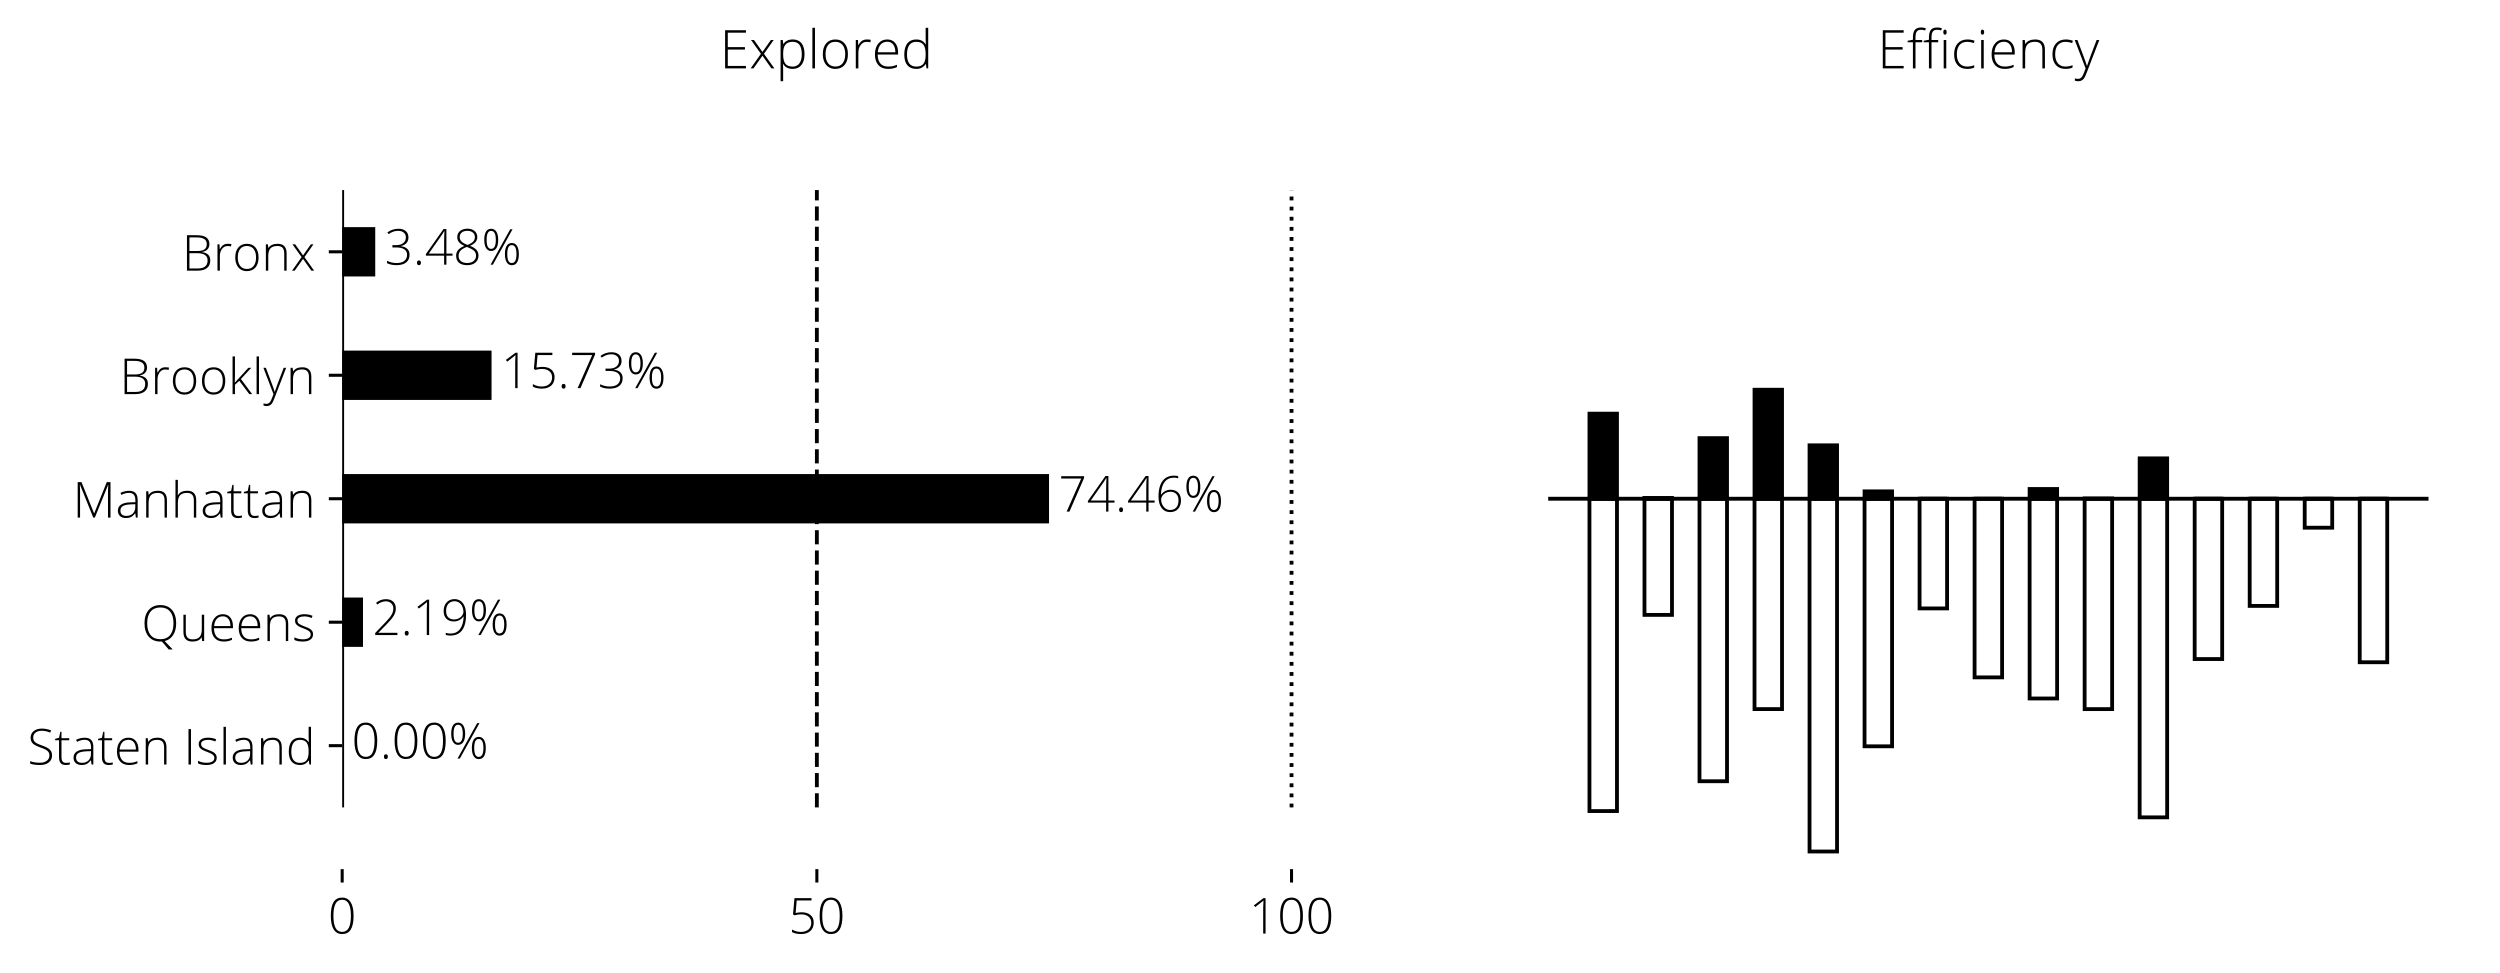
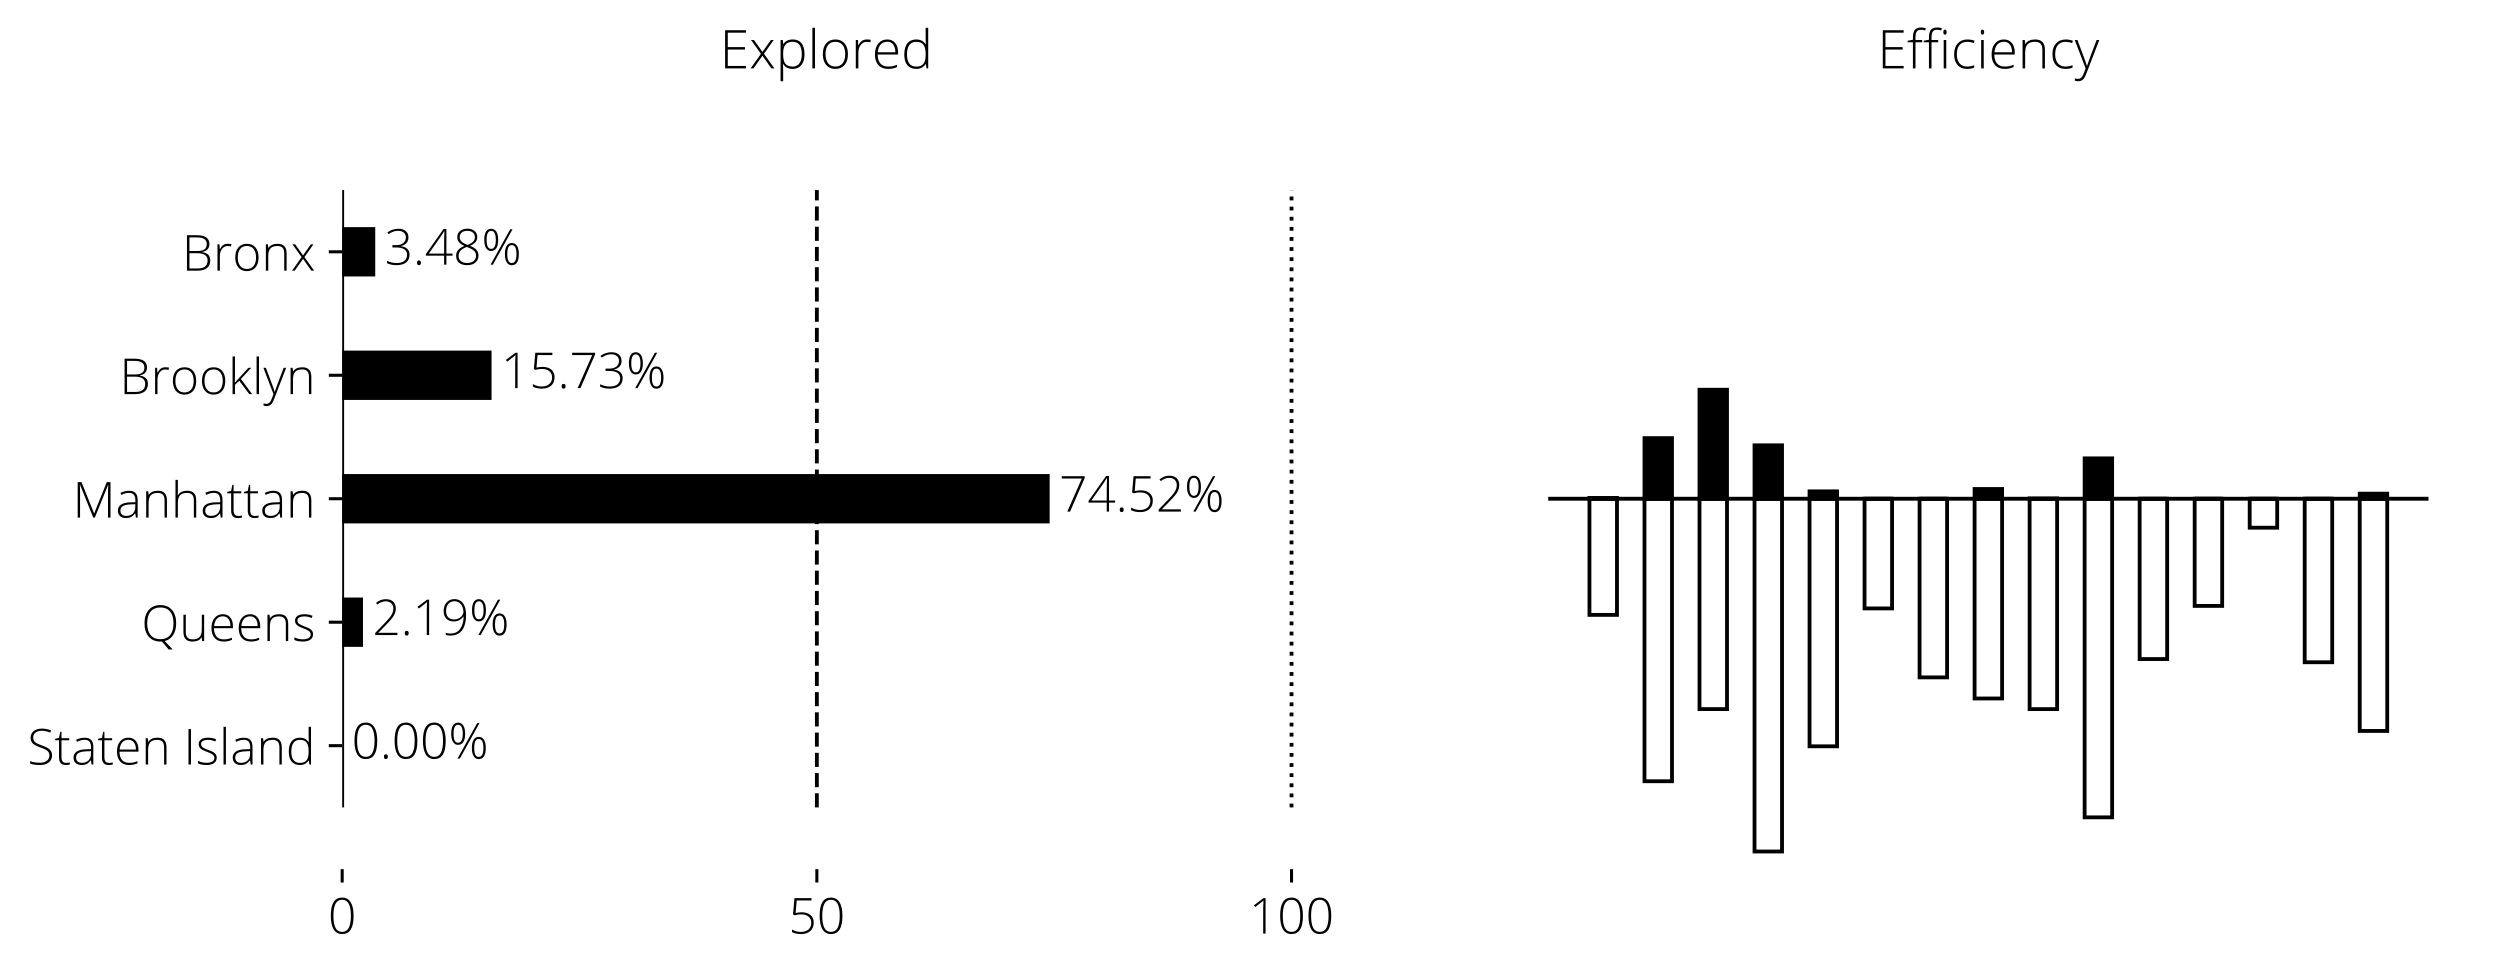
<svg xmlns="http://www.w3.org/2000/svg" xmlns:xlink="http://www.w3.org/1999/xlink" width="654.828pt" height="254.856pt" viewBox="0 0 654.828 254.856" version="1.1">
  <defs>
    <style type="text/css">*{stroke-linejoin: round; stroke-linecap: butt}</style>
  </defs>
  <g id="figure_1">
    <g id="patch_1">
      <path d="M 0 254.856  L 654.828 254.856  L 654.828 0  L 0 0  z " style="fill: #ffffff" />
    </g>
    <g id="axes_1">
      <g id="patch_2">
        <path d="M 89.628 227.654  L 343.265 227.654  L 343.265 33.614  L 89.628 33.614  L 89.628 227.654  z " style="fill: none" />
      </g>
      <g id="patch_3">
-         <path d="M 89.628 201.782  L 89.628 201.782  L 89.628 188.846  L 89.628 188.846  z " clip-path="url(#pd3a6ba95ef)" />
+         <path d="M 89.628 201.782  L 89.628 201.782  L 89.628 188.846  L 89.628 188.846  z " clip-path="url(#pd9aee7f79a)" />
      </g>
      <g id="patch_4">
-         <path d="M 89.628 169.442  L 95.077 169.442  L 95.077 156.506  L 89.628 156.506  z " clip-path="url(#pd3a6ba95ef)" />
+         <path d="M 89.628 169.442  L 95.077 169.442  L 95.077 156.506  L 89.628 156.506  z " clip-path="url(#pd9aee7f79a)" />
      </g>
      <g id="patch_5">
-         <path d="M 89.628 137.102  L 274.776 137.102  L 274.776 124.166  L 89.628 124.166  z " clip-path="url(#pd3a6ba95ef)" />
+         <path d="M 89.628 137.102  L 274.937 137.102  L 274.937 124.166  L 89.628 124.166  z " clip-path="url(#pd9aee7f79a)" />
      </g>
      <g id="patch_6">
-         <path d="M 89.628 104.762  L 128.753 104.762  L 128.753 91.826  L 89.628 91.826  z " clip-path="url(#pd3a6ba95ef)" />
+         <path d="M 89.628 104.762  L 128.753 104.762  L 128.753 91.826  L 89.628 91.826  z " clip-path="url(#pd9aee7f79a)" />
      </g>
      <g id="patch_7">
-         <path d="M 89.628 72.422  L 98.287 72.422  L 98.287 59.486  L 89.628 59.486  z " clip-path="url(#pd3a6ba95ef)" />
+         <path d="M 89.628 72.422  L 98.287 72.422  L 98.287 59.486  L 89.628 59.486  z " clip-path="url(#pd9aee7f79a)" />
      </g>
      <g id="matplotlib.axis_1">
        <g id="xtick_1">
          <g id="line2d_1">
            <defs>
-               <path id="m61aca4322a" d="M 0 0  L 0 3.5  " style="stroke: #000000; stroke-width: 0.8" />
+               <path id="m57e7af874f" d="M 0 0  L 0 3.5  " style="stroke: #000000; stroke-width: 0.8" />
            </defs>
            <g>
-               <use xlink:href="#m61aca4322a" x="89.628" y="227.654" style="stroke: #000000; stroke-width: 0.8" />
+               <use xlink:href="#m57e7af874f" x="89.628" y="227.654" style="stroke: #000000; stroke-width: 0.8" />
            </g>
          </g>
          <g id="text_1">
            <g transform="translate(85.91836 244.5322)scale(0.13 -0.13)">
              <defs>
                <path id="OpenSans-Light-30" d="M 3297 2297  Q 3297 1094 2930 515  Q 2563 -63 1819 -63  Q 1103 -63 731 532  Q 359 1128 359 2297  Q 359 3491 720 4066  Q 1081 4641 1819 4641  Q 2541 4641 2919 4045  Q 3297 3450 3297 2297  z M 697 2297  Q 697 1234 975 726  Q 1253 219 1819 219  Q 2409 219 2679 744  Q 2950 1269 2950 2297  Q 2950 3309 2679 3834  Q 2409 4359 1819 4359  Q 1228 4359 962 3834  Q 697 3309 697 2297  z " transform="scale(0.015625)" />
              </defs>
              <use xlink:href="#OpenSans-Light-30" />
            </g>
          </g>
        </g>
        <g id="xtick_2">
          <g id="line2d_2">
            <g>
-               <use xlink:href="#m61aca4322a" x="213.96" y="227.654" style="stroke: #000000; stroke-width: 0.8" />
+               <use xlink:href="#m57e7af874f" x="213.96" y="227.654" style="stroke: #000000; stroke-width: 0.8" />
            </g>
          </g>
          <g id="text_2">
            <g transform="translate(206.5398 244.5322)scale(0.13 -0.13)">
              <defs>
                <path id="OpenSans-Light-35" d="M 1678 2747  Q 2409 2747 2829 2394  Q 3250 2041 3250 1422  Q 3250 719 2812 328  Q 2375 -63 1606 -63  Q 1266 -63 959 4  Q 653 72 447 197  L 447 519  Q 784 347 1046 280  Q 1309 213 1606 213  Q 2206 213 2568 530  Q 2931 847 2931 1388  Q 2931 1897 2578 2187  Q 2225 2478 1619 2478  Q 1213 2478 769 2356  L 581 2478  L 763 4569  L 2963 4569  L 2963 4269  L 1056 4269  L 916 2656  Q 1403 2747 1678 2747  z " transform="scale(0.015625)" />
              </defs>
              <use xlink:href="#OpenSans-Light-35" />
              <use xlink:href="#OpenSans-Light-30" x="57.08" />
            </g>
          </g>
        </g>
        <g id="xtick_3">
          <g id="line2d_3">
            <g>
-               <use xlink:href="#m61aca4322a" x="338.292" y="227.654" style="stroke: #000000; stroke-width: 0.8" />
+               <use xlink:href="#m57e7af874f" x="338.292" y="227.654" style="stroke: #000000; stroke-width: 0.8" />
            </g>
          </g>
          <g id="text_3">
            <g transform="translate(327.1613 244.5322)scale(0.13 -0.13)">
              <defs>
                <path id="OpenSans-Light-31" d="M 2131 0  L 1825 0  L 1825 3328  Q 1825 3781 1863 4269  Q 1816 4222 1766 4178  Q 1716 4134 800 3419  L 622 3641  L 1863 4569  L 2131 4569  L 2131 0  z " transform="scale(0.015625)" />
              </defs>
              <use xlink:href="#OpenSans-Light-31" />
              <use xlink:href="#OpenSans-Light-30" x="57.08" />
              <use xlink:href="#OpenSans-Light-30" x="114.16" />
            </g>
          </g>
        </g>
      </g>
      <g id="matplotlib.axis_2">
        <g id="ytick_1">
          <g id="line2d_4">
            <defs>
-               <path id="m21c3de23b3" d="M 0 0  L -3.5 0  " style="stroke: #000000; stroke-width: 0.8" />
+               <path id="m598b865599" d="M 0 0  L -3.5 0  " style="stroke: #000000; stroke-width: 0.8" />
            </defs>
            <g>
-               <use xlink:href="#m21c3de23b3" x="89.628" y="195.314" style="stroke: #000000; stroke-width: 0.8" />
+               <use xlink:href="#m598b865599" x="89.628" y="195.314" style="stroke: #000000; stroke-width: 0.8" />
            </g>
          </g>
          <g id="text_4">
            <g transform="translate(7.2 200.2532)scale(0.13 -0.13)">
              <defs>
                <path id="OpenSans-Light-53" d="M 3169 1178  Q 3169 606 2748 271  Q 2328 -63 1631 -63  Q 794 -63 347 122  L 347 441  Q 841 231 1606 231  Q 2169 231 2498 489  Q 2828 747 2828 1166  Q 2828 1425 2718 1595  Q 2609 1766 2362 1906  Q 2116 2047 1638 2209  Q 938 2450 670 2729  Q 403 3009 403 3475  Q 403 3988 804 4311  Q 1206 4634 1838 4634  Q 2481 4634 3047 4391  L 2931 4116  Q 2363 4353 1844 4353  Q 1338 4353 1038 4118  Q 738 3884 738 3481  Q 738 3228 830 3065  Q 922 2903 1131 2773  Q 1341 2644 1850 2463  Q 2384 2278 2653 2104  Q 2922 1931 3045 1711  Q 3169 1491 3169 1178  z " transform="scale(0.015625)" />
                <path id="OpenSans-Light-74" d="M 1466 213  Q 1759 213 1978 263  L 1978 13  Q 1753 -63 1459 -63  Q 1009 -63 795 178  Q 581 419 581 934  L 581 3128  L 78 3128  L 78 3309  L 581 3450  L 738 4219  L 897 4219  L 897 3397  L 1894 3397  L 1894 3128  L 897 3128  L 897 978  Q 897 588 1034 400  Q 1172 213 1466 213  z " transform="scale(0.015625)" />
                <path id="OpenSans-Light-61" d="M 2631 0  L 2553 538  L 2528 538  Q 2272 209 2001 73  Q 1731 -63 1363 -63  Q 863 -63 584 193  Q 306 450 306 903  Q 306 1400 720 1675  Q 1134 1950 1919 1966  L 2566 1984  L 2566 2209  Q 2566 2694 2369 2941  Q 2172 3188 1734 3188  Q 1263 3188 756 2925  L 641 3194  Q 1200 3456 1747 3456  Q 2306 3456 2582 3165  Q 2859 2875 2859 2259  L 2859 0  L 2631 0  z M 1381 219  Q 1925 219 2239 530  Q 2553 841 2553 1394  L 2553 1728  L 1959 1703  Q 1244 1669 939 1480  Q 634 1291 634 891  Q 634 572 829 395  Q 1025 219 1381 219  z " transform="scale(0.015625)" />
                <path id="OpenSans-Light-65" d="M 1941 -63  Q 1200 -63 786 393  Q 372 850 372 1672  Q 372 2484 772 2973  Q 1172 3463 1850 3463  Q 2450 3463 2797 3044  Q 3144 2625 3144 1906  L 3144 1656  L 697 1656  Q 703 956 1023 587  Q 1344 219 1941 219  Q 2231 219 2451 259  Q 2672 300 3009 434  L 3009 153  Q 2722 28 2478 -17  Q 2234 -63 1941 -63  z M 1850 3188  Q 1359 3188 1062 2864  Q 766 2541 716 1931  L 2816 1931  Q 2816 2522 2559 2855  Q 2303 3188 1850 3188  z " transform="scale(0.015625)" />
                <path id="OpenSans-Light-6e" d="M 2938 0  L 2938 2203  Q 2938 2716 2722 2948  Q 2506 3181 2053 3181  Q 1444 3181 1161 2873  Q 878 2566 878 1875  L 878 0  L 569 0  L 569 3397  L 831 3397  L 891 2931  L 909 2931  Q 1241 3463 2088 3463  Q 3244 3463 3244 2222  L 3244 0  L 2938 0  z " transform="scale(0.015625)" />
                <path id="OpenSans-Light-20" transform="scale(0.015625)" />
                <path id="OpenSans-Light-49" d="M 647 0  L 647 4569  L 966 4569  L 966 0  L 647 0  z " transform="scale(0.015625)" />
                <path id="OpenSans-Light-73" d="M 2675 884  Q 2675 428 2328 182  Q 1981 -63 1344 -63  Q 663 -63 263 147  L 263 481  Q 775 225 1344 225  Q 1847 225 2108 392  Q 2369 559 2369 838  Q 2369 1094 2161 1269  Q 1953 1444 1478 1613  Q 969 1797 762 1930  Q 556 2063 451 2230  Q 347 2397 347 2638  Q 347 3019 667 3241  Q 988 3463 1563 3463  Q 2113 3463 2606 3256  L 2491 2975  Q 1991 3181 1563 3181  Q 1147 3181 903 3043  Q 659 2906 659 2663  Q 659 2397 848 2237  Q 1038 2078 1588 1881  Q 2047 1716 2256 1583  Q 2466 1450 2570 1281  Q 2675 1113 2675 884  z " transform="scale(0.015625)" />
                <path id="OpenSans-Light-6c" d="M 878 0  L 569 0  L 569 4863  L 878 4863  L 878 0  z " transform="scale(0.015625)" />
                <path id="OpenSans-Light-64" d="M 1813 3463  Q 2181 3463 2450 3328  Q 2719 3194 2931 2869  L 2950 2869  Q 2931 3263 2931 3641  L 2931 4863  L 3238 4863  L 3238 0  L 3034 0  L 2956 519  L 2931 519  Q 2544 -63 1819 -63  Q 1116 -63 744 375  Q 372 813 372 1650  Q 372 2531 740 2997  Q 1109 3463 1813 3463  z M 1813 3181  Q 1256 3181 976 2790  Q 697 2400 697 1656  Q 697 213 1819 213  Q 2394 213 2662 547  Q 2931 881 2931 1650  L 2931 1703  Q 2931 2491 2667 2836  Q 2403 3181 1813 3181  z " transform="scale(0.015625)" />
              </defs>
              <use xlink:href="#OpenSans-Light-53" />
              <use xlink:href="#OpenSans-Light-74" x="54.492" />
              <use xlink:href="#OpenSans-Light-61" x="87.988" />
              <use xlink:href="#OpenSans-Light-74" x="140.967" />
              <use xlink:href="#OpenSans-Light-65" x="174.463" />
              <use xlink:href="#OpenSans-Light-6e" x="229.346" />
              <use xlink:href="#OpenSans-Light-20" x="288.33" />
              <use xlink:href="#OpenSans-Light-49" x="314.307" />
              <use xlink:href="#OpenSans-Light-73" x="339.502" />
              <use xlink:href="#OpenSans-Light-6c" x="386.084" />
              <use xlink:href="#OpenSans-Light-61" x="408.691" />
              <use xlink:href="#OpenSans-Light-6e" x="461.67" />
              <use xlink:href="#OpenSans-Light-64" x="520.654" />
            </g>
          </g>
        </g>
        <g id="ytick_2">
          <g id="line2d_5">
            <g>
-               <use xlink:href="#m21c3de23b3" x="89.628" y="162.974" style="stroke: #000000; stroke-width: 0.8" />
+               <use xlink:href="#m598b865599" x="89.628" y="162.974" style="stroke: #000000; stroke-width: 0.8" />
            </g>
          </g>
          <g id="text_5">
            <g transform="translate(37.03094 167.9132)scale(0.13 -0.13)">
              <defs>
                <path id="OpenSans-Light-51" d="M 4488 2291  Q 4488 1372 4094 770  Q 3700 169 3003 0  L 4044 -1088  L 3525 -1088  L 2644 -56  L 2541 -63  L 2444 -63  Q 1491 -63 947 570  Q 403 1203 403 2297  Q 403 3388 951 4014  Q 1500 4641 2450 4641  Q 3406 4641 3947 4011  Q 4488 3381 4488 2291  z M 750 2291  Q 750 1309 1187 773  Q 1625 238 2444 238  Q 3269 238 3705 769  Q 4141 1300 4141 2291  Q 4141 3278 3705 3804  Q 3269 4331 2450 4331  Q 1634 4331 1192 3800  Q 750 3269 750 2291  z " transform="scale(0.015625)" />
                <path id="OpenSans-Light-75" d="M 838 3397  L 838 1197  Q 838 684 1053 451  Q 1269 219 1722 219  Q 2328 219 2614 525  Q 2900 831 2900 1522  L 2900 3397  L 3206 3397  L 3206 0  L 2944 0  L 2888 469  L 2869 469  Q 2538 -63 1691 -63  Q 531 -63 531 1178  L 531 3397  L 838 3397  z " transform="scale(0.015625)" />
              </defs>
              <use xlink:href="#OpenSans-Light-51" />
              <use xlink:href="#OpenSans-Light-75" x="76.416" />
              <use xlink:href="#OpenSans-Light-65" x="135.4" />
              <use xlink:href="#OpenSans-Light-65" x="190.283" />
              <use xlink:href="#OpenSans-Light-6e" x="245.166" />
              <use xlink:href="#OpenSans-Light-73" x="304.15" />
            </g>
          </g>
        </g>
        <g id="ytick_3">
          <g id="line2d_6">
            <g>
-               <use xlink:href="#m21c3de23b3" x="89.628" y="130.634" style="stroke: #000000; stroke-width: 0.8" />
+               <use xlink:href="#m598b865599" x="89.628" y="130.634" style="stroke: #000000; stroke-width: 0.8" />
            </g>
          </g>
          <g id="text_6">
            <g transform="translate(19.03406 135.5732)scale(0.13 -0.13)">
              <defs>
                <path id="OpenSans-Light-4d" d="M 2656 0  L 953 4219  L 928 4219  Q 953 3831 953 3425  L 953 0  L 647 0  L 647 4569  L 1141 4569  L 2759 550  L 2778 550  L 4397 4569  L 4878 4569  L 4878 0  L 4556 0  L 4556 3463  Q 4556 3825 4594 4213  L 4569 4213  L 2859 0  L 2656 0  z " transform="scale(0.015625)" />
                <path id="OpenSans-Light-68" d="M 2938 0  L 2938 2203  Q 2938 2716 2722 2948  Q 2506 3181 2053 3181  Q 1444 3181 1161 2873  Q 878 2566 878 1875  L 878 0  L 569 0  L 569 4863  L 878 4863  L 878 3316  L 863 2881  L 884 2881  Q 1075 3188 1365 3325  Q 1656 3463 2088 3463  Q 3244 3463 3244 2222  L 3244 0  L 2938 0  z " transform="scale(0.015625)" />
              </defs>
              <use xlink:href="#OpenSans-Light-4d" />
              <use xlink:href="#OpenSans-Light-61" x="86.279" />
              <use xlink:href="#OpenSans-Light-6e" x="139.258" />
              <use xlink:href="#OpenSans-Light-68" x="198.242" />
              <use xlink:href="#OpenSans-Light-61" x="257.227" />
              <use xlink:href="#OpenSans-Light-74" x="310.205" />
              <use xlink:href="#OpenSans-Light-74" x="343.701" />
              <use xlink:href="#OpenSans-Light-61" x="377.197" />
              <use xlink:href="#OpenSans-Light-6e" x="430.176" />
            </g>
          </g>
        </g>
        <g id="ytick_4">
          <g id="line2d_7">
            <g>
-               <use xlink:href="#m21c3de23b3" x="89.628" y="98.294" style="stroke: #000000; stroke-width: 0.8" />
+               <use xlink:href="#m598b865599" x="89.628" y="98.294" style="stroke: #000000; stroke-width: 0.8" />
            </g>
          </g>
          <g id="text_7">
            <g transform="translate(31.31703 103.2332)scale(0.13 -0.13)">
              <defs>
                <path id="OpenSans-Light-42" d="M 647 4569  L 1900 4569  Q 2747 4569 3144 4281  Q 3541 3994 3541 3413  Q 3541 3016 3298 2752  Q 3056 2488 2591 2413  L 2591 2394  Q 3138 2313 3395 2048  Q 3653 1784 3653 1313  Q 3653 681 3234 340  Q 2816 0 2047 0  L 647 0  L 647 4569  z M 966 2534  L 1972 2534  Q 2616 2534 2908 2748  Q 3200 2963 3200 3419  Q 3200 3875 2870 4081  Q 2541 4288 1888 4288  L 966 4288  L 966 2534  z M 966 2253  L 966 281  L 2041 281  Q 3309 281 3309 1313  Q 3309 2253 1972 2253  L 966 2253  z " transform="scale(0.015625)" />
                <path id="OpenSans-Light-72" d="M 1906 3463  Q 2122 3463 2369 3419  L 2309 3122  Q 2097 3175 1869 3175  Q 1434 3175 1156 2806  Q 878 2438 878 1875  L 878 0  L 569 0  L 569 3397  L 831 3397  L 863 2784  L 884 2784  Q 1094 3159 1331 3311  Q 1569 3463 1906 3463  z " transform="scale(0.015625)" />
                <path id="OpenSans-Light-6f" d="M 3378 1703  Q 3378 872 2975 404  Q 2572 -63 1863 -63  Q 1416 -63 1075 153  Q 734 369 553 772  Q 372 1175 372 1703  Q 372 2534 775 2998  Q 1178 3463 1881 3463  Q 2581 3463 2979 2992  Q 3378 2522 3378 1703  z M 697 1703  Q 697 1003 1005 611  Q 1313 219 1875 219  Q 2438 219 2745 611  Q 3053 1003 3053 1703  Q 3053 2406 2742 2793  Q 2431 3181 1869 3181  Q 1306 3181 1001 2795  Q 697 2409 697 1703  z " transform="scale(0.015625)" />
                <path id="OpenSans-Light-6b" d="M 872 1491  L 2606 3397  L 2981 3397  L 1644 1947  L 3097 0  L 2725 0  L 1434 1716  L 878 1209  L 878 0  L 569 0  L 569 4863  L 878 4863  L 878 2425  L 856 1491  L 872 1491  z " transform="scale(0.015625)" />
                <path id="OpenSans-Light-79" d="M 0 3397  L 319 3397  L 1038 1491  Q 1366 613 1453 306  L 1472 306  Q 1603 709 1900 1509  L 2619 3397  L 2938 3397  L 1416 -550  Q 1231 -1031 1106 -1200  Q 981 -1369 814 -1453  Q 647 -1538 409 -1538  Q 231 -1538 13 -1472  L 13 -1203  Q 194 -1253 403 -1253  Q 563 -1253 684 -1178  Q 806 -1103 904 -945  Q 1003 -788 1133 -445  Q 1263 -103 1300 0  L 0 3397  z " transform="scale(0.015625)" />
              </defs>
              <use xlink:href="#OpenSans-Light-42" />
              <use xlink:href="#OpenSans-Light-72" x="62.695" />
              <use xlink:href="#OpenSans-Light-6f" x="101.611" />
              <use xlink:href="#OpenSans-Light-6f" x="160.205" />
              <use xlink:href="#OpenSans-Light-6b" x="218.799" />
              <use xlink:href="#OpenSans-Light-6c" x="267.188" />
              <use xlink:href="#OpenSans-Light-79" x="289.795" />
              <use xlink:href="#OpenSans-Light-6e" x="335.693" />
            </g>
          </g>
        </g>
        <g id="ytick_5">
          <g id="line2d_8">
            <g>
-               <use xlink:href="#m21c3de23b3" x="89.628" y="65.954" style="stroke: #000000; stroke-width: 0.8" />
+               <use xlink:href="#m598b865599" x="89.628" y="65.954" style="stroke: #000000; stroke-width: 0.8" />
            </g>
          </g>
          <g id="text_8">
            <g transform="translate(47.65641 70.89317)scale(0.13 -0.13)">
              <defs>
                <path id="OpenSans-Light-78" d="M 1403 1747  L 219 3397  L 575 3397  L 1588 1966  L 2591 3397  L 2931 3397  L 1766 1747  L 3016 0  L 2656 0  L 1588 1516  L 513 0  L 172 0  L 1403 1747  z " transform="scale(0.015625)" />
              </defs>
              <use xlink:href="#OpenSans-Light-42" />
              <use xlink:href="#OpenSans-Light-72" x="62.695" />
              <use xlink:href="#OpenSans-Light-6f" x="101.611" />
              <use xlink:href="#OpenSans-Light-6e" x="160.205" />
              <use xlink:href="#OpenSans-Light-78" x="219.189" />
            </g>
          </g>
        </g>
      </g>
      <g id="LineCollection_1">
-         <path d="M 89.628 211.484  L 89.628 49.784  " clip-path="url(#pd3a6ba95ef)" style="fill: none; stroke: #000000" />
+         <path d="M 89.628 211.484  L 89.628 49.784  " clip-path="url(#pd9aee7f79a)" style="fill: none; stroke: #000000" />
      </g>
      <g id="LineCollection_2">
-         <path d="M 213.96 211.484  L 213.96 49.784  " clip-path="url(#pd3a6ba95ef)" style="fill: none; stroke-dasharray: 3.7,1.6; stroke-dashoffset: 0; stroke: #000000" />
+         <path d="M 213.96 211.484  L 213.96 49.784  " clip-path="url(#pd9aee7f79a)" style="fill: none; stroke-dasharray: 3.7,1.6; stroke-dashoffset: 0; stroke: #000000" />
      </g>
      <g id="LineCollection_3">
-         <path d="M 338.292 211.484  L 338.292 49.784  " clip-path="url(#pd3a6ba95ef)" style="fill: none; stroke-dasharray: 1,1.65; stroke-dashoffset: 0; stroke: #000000" />
+         <path d="M 338.292 211.484  L 338.292 49.784  " clip-path="url(#pd9aee7f79a)" style="fill: none; stroke-dasharray: 1,1.65; stroke-dashoffset: 0; stroke: #000000" />
      </g>
      <g id="text_9">
        <g transform="translate(92.11507 198.6911)scale(0.13 -0.13)">
          <defs>
            <path id="OpenSans-Light-2e" d="M 506 244  Q 506 550 756 550  Q 1013 550 1013 244  Q 1013 -63 756 -63  Q 506 -63 506 244  z " transform="scale(0.015625)" />
            <path id="OpenSans-Light-25" d="M 659 3206  Q 659 2625 800 2333  Q 941 2041 1241 2041  Q 1844 2041 1844 3206  Q 1844 3781 1689 4070  Q 1534 4359 1241 4359  Q 941 4359 800 4070  Q 659 3781 659 3206  z M 2150 3206  Q 2150 2500 1915 2133  Q 1681 1766 1241 1766  Q 825 1766 589 2142  Q 353 2519 353 3206  Q 353 3903 578 4268  Q 803 4634 1241 4634  Q 1675 4634 1912 4257  Q 2150 3881 2150 3206  z M 3322 1369  Q 3322 791 3462 502  Q 3603 213 3903 213  Q 4506 213 4506 1369  Q 4506 2522 3903 2522  Q 3603 2522 3462 2236  Q 3322 1950 3322 1369  z M 4813 1369  Q 4813 663 4581 295  Q 4350 -72 3909 -72  Q 3484 -72 3250 308  Q 3016 688 3016 1369  Q 3016 2072 3245 2434  Q 3475 2797 3909 2797  Q 4338 2797 4575 2422  Q 4813 2047 4813 1369  z M 4000 4569  L 1466 0  L 1166 0  L 3700 4569  L 4000 4569  z " transform="scale(0.015625)" />
          </defs>
          <use xlink:href="#OpenSans-Light-30" />
          <use xlink:href="#OpenSans-Light-2e" x="57.08" />
          <use xlink:href="#OpenSans-Light-30" x="80.859" />
          <use xlink:href="#OpenSans-Light-30" x="137.939" />
          <use xlink:href="#OpenSans-Light-25" x="195.02" />
        </g>
      </g>
      <g id="text_10">
        <g transform="translate(97.5641 166.3511)scale(0.13 -0.13)">
          <defs>
            <path id="OpenSans-Light-32" d="M 3213 0  L 353 0  L 353 275  L 1569 1544  Q 2081 2075 2287 2356  Q 2494 2638 2591 2894  Q 2688 3150 2688 3431  Q 2688 3841 2419 4097  Q 2150 4353 1722 4353  Q 1150 4353 628 3938  L 459 4153  Q 1031 4634 1728 4634  Q 2325 4634 2667 4315  Q 3009 3997 3009 3438  Q 3009 2984 2779 2561  Q 2550 2138 1941 1516  L 769 313  L 769 300  L 3213 300  L 3213 0  z " transform="scale(0.015625)" />
            <path id="OpenSans-Light-39" d="M 3238 2631  Q 3238 1731 3002 1125  Q 2766 519 2314 228  Q 1863 -63 1222 -63  Q 897 -63 622 19  L 622 288  Q 756 244 945 220  Q 1134 197 1234 197  Q 2006 197 2443 755  Q 2881 1313 2931 2381  L 2894 2381  Q 2666 2081 2350 1920  Q 2034 1759 1691 1759  Q 1056 1759 701 2109  Q 347 2459 347 3103  Q 347 3791 736 4216  Q 1125 4641 1747 4641  Q 2197 4641 2534 4405  Q 2872 4169 3055 3712  Q 3238 3256 3238 2631  z M 1747 4366  Q 1253 4366 959 4033  Q 666 3700 666 3122  Q 666 2578 937 2297  Q 1209 2016 1716 2016  Q 2031 2016 2304 2156  Q 2578 2297 2739 2530  Q 2900 2763 2900 3003  Q 2900 3369 2754 3687  Q 2609 4006 2348 4186  Q 2088 4366 1747 4366  z " transform="scale(0.015625)" />
          </defs>
          <use xlink:href="#OpenSans-Light-32" />
          <use xlink:href="#OpenSans-Light-2e" x="57.08" />
          <use xlink:href="#OpenSans-Light-31" x="80.859" />
          <use xlink:href="#OpenSans-Light-39" x="137.939" />
          <use xlink:href="#OpenSans-Light-25" x="195.02" />
        </g>
      </g>
      <g id="text_11">
-         <g transform="translate(277.2623 134.0111)scale(0.13 -0.13)">
+         <g transform="translate(277.4235 134.0111)scale(0.13 -0.13)">
          <defs>
            <path id="OpenSans-Light-37" d="M 1044 0  L 2925 4269  L 341 4269  L 341 4569  L 3297 4569  L 3297 4341  L 1409 0  L 1044 0  z " transform="scale(0.015625)" />
            <path id="OpenSans-Light-34" d="M 3566 1166  L 2778 1166  L 2778 0  L 2484 0  L 2484 1166  L 134 1166  L 134 1375  L 2400 4594  L 2778 4594  L 2778 1434  L 3566 1434  L 3566 1166  z M 2484 1434  L 2484 2741  Q 2484 3684 2528 4325  L 2503 4325  Q 2441 4209 2119 3738  L 506 1434  L 2484 1434  z " transform="scale(0.015625)" />
-             <path id="OpenSans-Light-36" d="M 409 1947  Q 409 2838 651 3445  Q 894 4053 1339 4347  Q 1784 4641 2413 4641  Q 2706 4641 2950 4569  L 2950 4294  Q 2722 4378 2400 4378  Q 1628 4378 1198 3822  Q 769 3266 716 2203  L 756 2203  Q 994 2509 1300 2665  Q 1606 2822 1947 2822  Q 2588 2822 2948 2456  Q 3309 2091 3309 1447  Q 3309 747 2929 342  Q 2550 -63 1906 -63  Q 1213 -63 811 467  Q 409 997 409 1947  z M 1906 213  Q 2419 213 2703 534  Q 2988 856 2988 1453  Q 2988 1978 2706 2272  Q 2425 2566 1941 2566  Q 1622 2566 1348 2425  Q 1075 2284 912 2051  Q 750 1819 750 1575  Q 750 1228 904 908  Q 1059 588 1323 400  Q 1588 213 1906 213  z " transform="scale(0.015625)" />
          </defs>
          <use xlink:href="#OpenSans-Light-37" />
          <use xlink:href="#OpenSans-Light-34" x="57.08" />
          <use xlink:href="#OpenSans-Light-2e" x="114.16" />
-           <use xlink:href="#OpenSans-Light-34" x="137.939" />
-           <use xlink:href="#OpenSans-Light-36" x="195.02" />
+           <use xlink:href="#OpenSans-Light-35" x="137.939" />
+           <use xlink:href="#OpenSans-Light-32" x="195.02" />
          <use xlink:href="#OpenSans-Light-25" x="252.1" />
        </g>
      </g>
      <g id="text_12">
        <g transform="translate(131.2399 101.6711)scale(0.13 -0.13)">
          <defs>
            <path id="OpenSans-Light-33" d="M 3059 3494  Q 3059 3069 2792 2778  Q 2525 2488 2075 2406  L 2075 2388  Q 2625 2319 2912 2037  Q 3200 1756 3200 1281  Q 3200 641 2764 289  Q 2328 -63 1509 -63  Q 813 -63 294 197  L 294 506  Q 556 369 882 291  Q 1209 213 1497 213  Q 2188 213 2534 492  Q 2881 772 2881 1281  Q 2881 1734 2526 1978  Q 2172 2222 1484 2222  L 991 2222  L 991 2522  L 1491 2522  Q 2059 2522 2392 2792  Q 2725 3063 2725 3525  Q 2725 3906 2454 4136  Q 2184 4366 1747 4366  Q 1406 4366 1125 4270  Q 844 4175 494 3944  L 341 4153  Q 606 4375 981 4504  Q 1356 4634 1741 4634  Q 2372 4634 2715 4336  Q 3059 4038 3059 3494  z " transform="scale(0.015625)" />
          </defs>
          <use xlink:href="#OpenSans-Light-31" />
          <use xlink:href="#OpenSans-Light-35" x="57.08" />
          <use xlink:href="#OpenSans-Light-2e" x="114.16" />
          <use xlink:href="#OpenSans-Light-37" x="137.939" />
          <use xlink:href="#OpenSans-Light-33" x="195.02" />
          <use xlink:href="#OpenSans-Light-25" x="252.1" />
        </g>
      </g>
      <g id="text_13">
        <g transform="translate(100.7736 69.33114)scale(0.13 -0.13)">
          <defs>
            <path id="OpenSans-Light-38" d="M 1819 4647  Q 2400 4647 2754 4350  Q 3109 4053 3109 3547  Q 3109 3197 2889 2928  Q 2669 2659 2175 2431  Q 2775 2184 3019 1890  Q 3263 1597 3263 1178  Q 3263 613 2867 275  Q 2472 -63 1806 -63  Q 1116 -63 747 253  Q 378 569 378 1172  Q 378 1581 637 1890  Q 897 2200 1441 2419  Q 938 2656 731 2920  Q 525 3184 525 3553  Q 525 3881 690 4129  Q 856 4378 1154 4512  Q 1453 4647 1819 4647  z M 697 1125  Q 697 694 989 456  Q 1281 219 1806 219  Q 2319 219 2631 470  Q 2944 722 2944 1153  Q 2944 1541 2698 1783  Q 2453 2025 1753 2291  Q 1178 2069 937 1800  Q 697 1531 697 1125  z M 1813 4366  Q 1372 4366 1105 4148  Q 838 3931 838 3553  Q 838 3334 936 3167  Q 1034 3000 1220 2864  Q 1406 2728 1844 2547  Q 2353 2744 2575 2981  Q 2797 3219 2797 3553  Q 2797 3928 2533 4147  Q 2269 4366 1813 4366  z " transform="scale(0.015625)" />
          </defs>
          <use xlink:href="#OpenSans-Light-33" />
          <use xlink:href="#OpenSans-Light-2e" x="57.08" />
          <use xlink:href="#OpenSans-Light-34" x="80.859" />
          <use xlink:href="#OpenSans-Light-38" x="137.939" />
          <use xlink:href="#OpenSans-Light-25" x="195.02" />
        </g>
      </g>
      <g id="text_14">
        <g transform="translate(188.5144 17.91219)scale(0.14 -0.14)">
          <defs>
            <path id="OpenSans-Light-45" d="M 3144 0  L 647 0  L 647 4569  L 3144 4569  L 3144 4275  L 966 4275  L 966 2547  L 3022 2547  L 3022 2253  L 966 2253  L 966 294  L 3144 294  L 3144 0  z " transform="scale(0.015625)" />
            <path id="OpenSans-Light-70" d="M 2022 -63  Q 1238 -63 878 525  L 856 525  L 866 263  Q 878 31 878 -244  L 878 -1538  L 569 -1538  L 569 3397  L 831 3397  L 891 2913  L 909 2913  Q 1259 3463 2028 3463  Q 2716 3463 3077 3011  Q 3438 2559 3438 1697  Q 3438 859 3058 398  Q 2678 -63 2022 -63  z M 2016 213  Q 2538 213 2823 600  Q 3109 988 3109 1684  Q 3109 3181 2028 3181  Q 1434 3181 1156 2854  Q 878 2528 878 1791  L 878 1691  Q 878 894 1145 553  Q 1413 213 2016 213  z " transform="scale(0.015625)" />
          </defs>
          <use xlink:href="#OpenSans-Light-45" />
          <use xlink:href="#OpenSans-Light-78" x="55.176" />
          <use xlink:href="#OpenSans-Light-70" x="104.98" />
          <use xlink:href="#OpenSans-Light-6c" x="164.502" />
          <use xlink:href="#OpenSans-Light-6f" x="187.109" />
          <use xlink:href="#OpenSans-Light-72" x="245.703" />
          <use xlink:href="#OpenSans-Light-65" x="284.619" />
          <use xlink:href="#OpenSans-Light-64" x="339.502" />
        </g>
      </g>
    </g>
    <g id="axes_2">
      <g id="patch_8">
-         <path d="M 416.329 130.634  L 423.535 130.634  L 423.535 108.35  L 416.329 108.35  z " clip-path="url(#pcbae74fb18)" style="stroke: #000000; stroke-linejoin: miter" />
+         <path d="M 416.329 130.634  L 423.535 130.634  L 423.535 130.425  L 416.329 130.425  z " clip-path="url(#p0a6236e65f)" style="stroke: #000000; stroke-linejoin: miter" />
      </g>
      <g id="patch_9">
-         <path d="M 430.741 130.634  L 437.946 130.634  L 437.946 130.425  L 430.741 130.425  z " clip-path="url(#pcbae74fb18)" style="stroke: #000000; stroke-linejoin: miter" />
+         <path d="M 430.741 130.634  L 437.946 130.634  L 437.946 114.761  L 430.741 114.761  z " clip-path="url(#p0a6236e65f)" style="stroke: #000000; stroke-linejoin: miter" />
      </g>
      <g id="patch_10">
-         <path d="M 445.152 130.634  L 452.357 130.634  L 452.357 114.761  L 445.152 114.761  z " clip-path="url(#pcbae74fb18)" style="stroke: #000000; stroke-linejoin: miter" />
+         <path d="M 445.152 130.634  L 452.357 130.634  L 452.357 102.082  L 445.152 102.082  z " clip-path="url(#p0a6236e65f)" style="stroke: #000000; stroke-linejoin: miter" />
      </g>
      <g id="patch_11">
-         <path d="M 459.563 130.634  L 466.768 130.634  L 466.768 102.082  L 459.563 102.082  z " clip-path="url(#pcbae74fb18)" style="stroke: #000000; stroke-linejoin: miter" />
+         <path d="M 459.563 130.634  L 466.768 130.634  L 466.768 116.644  L 459.563 116.644  z " clip-path="url(#p0a6236e65f)" style="stroke: #000000; stroke-linejoin: miter" />
      </g>
      <g id="patch_12">
-         <path d="M 473.974 130.634  L 481.18 130.634  L 481.18 116.644  L 473.974 116.644  z " clip-path="url(#pcbae74fb18)" style="stroke: #000000; stroke-linejoin: miter" />
+         <path d="M 473.974 130.634  L 481.18 130.634  L 481.18 128.701  L 473.974 128.701  z " clip-path="url(#p0a6236e65f)" style="stroke: #000000; stroke-linejoin: miter" />
      </g>
      <g id="patch_13">
-         <path d="M 488.385 130.634  L 495.591 130.634  L 495.591 128.701  L 488.385 128.701  z " clip-path="url(#pcbae74fb18)" style="stroke: #000000; stroke-linejoin: miter" />
+         <path d="M 488.385 130.634  L 495.591 130.634  L 495.591 130.634  L 488.385 130.634  z " clip-path="url(#p0a6236e65f)" style="stroke: #000000; stroke-linejoin: miter" />
      </g>
      <g id="patch_14">
-         <path d="M 502.796 130.634  L 510.002 130.634  L 510.002 130.634  L 502.796 130.634  z " clip-path="url(#pcbae74fb18)" style="stroke: #000000; stroke-linejoin: miter" />
+         <path d="M 502.796 130.634  L 510.002 130.634  L 510.002 130.634  L 502.796 130.634  z " clip-path="url(#p0a6236e65f)" style="stroke: #000000; stroke-linejoin: miter" />
      </g>
      <g id="patch_15">
-         <path d="M 517.207 130.634  L 524.413 130.634  L 524.413 130.634  L 517.207 130.634  z " clip-path="url(#pcbae74fb18)" style="stroke: #000000; stroke-linejoin: miter" />
+         <path d="M 517.207 130.634  L 524.413 130.634  L 524.413 128.083  L 517.207 128.083  z " clip-path="url(#p0a6236e65f)" style="stroke: #000000; stroke-linejoin: miter" />
      </g>
      <g id="patch_16">
-         <path d="M 531.619 130.634  L 538.824 130.634  L 538.824 128.083  L 531.619 128.083  z " clip-path="url(#pcbae74fb18)" style="stroke: #000000; stroke-linejoin: miter" />
+         <path d="M 531.619 130.634  L 538.824 130.634  L 538.824 130.58  L 531.619 130.58  z " clip-path="url(#p0a6236e65f)" style="stroke: #000000; stroke-linejoin: miter" />
      </g>
      <g id="patch_17">
-         <path d="M 546.03 130.634  L 553.235 130.634  L 553.235 130.58  L 546.03 130.58  z " clip-path="url(#pcbae74fb18)" style="stroke: #000000; stroke-linejoin: miter" />
+         <path d="M 546.03 130.634  L 553.235 130.634  L 553.235 120.059  L 546.03 120.059  z " clip-path="url(#p0a6236e65f)" style="stroke: #000000; stroke-linejoin: miter" />
      </g>
      <g id="patch_18">
-         <path d="M 560.441 130.634  L 567.647 130.634  L 567.647 120.059  L 560.441 120.059  z " clip-path="url(#pcbae74fb18)" style="stroke: #000000; stroke-linejoin: miter" />
+         <path d="M 560.441 130.634  L 567.647 130.634  L 567.647 130.634  L 560.441 130.634  z " clip-path="url(#p0a6236e65f)" style="stroke: #000000; stroke-linejoin: miter" />
      </g>
      <g id="patch_19">
-         <path d="M 574.852 130.634  L 582.058 130.634  L 582.058 130.634  L 574.852 130.634  z " clip-path="url(#pcbae74fb18)" style="stroke: #000000; stroke-linejoin: miter" />
+         <path d="M 574.852 130.634  L 582.058 130.634  L 582.058 130.634  L 574.852 130.634  z " clip-path="url(#p0a6236e65f)" style="stroke: #000000; stroke-linejoin: miter" />
      </g>
      <g id="patch_20">
-         <path d="M 589.263 130.634  L 596.469 130.634  L 596.469 130.634  L 589.263 130.634  z " clip-path="url(#pcbae74fb18)" style="stroke: #000000; stroke-linejoin: miter" />
+         <path d="M 589.263 130.634  L 596.469 130.634  L 596.469 130.634  L 589.263 130.634  z " clip-path="url(#p0a6236e65f)" style="stroke: #000000; stroke-linejoin: miter" />
      </g>
      <g id="patch_21">
-         <path d="M 603.674 130.634  L 610.88 130.634  L 610.88 130.634  L 603.674 130.634  z " clip-path="url(#pcbae74fb18)" style="stroke: #000000; stroke-linejoin: miter" />
+         <path d="M 603.674 130.634  L 610.88 130.634  L 610.88 130.634  L 603.674 130.634  z " clip-path="url(#p0a6236e65f)" style="stroke: #000000; stroke-linejoin: miter" />
      </g>
      <g id="patch_22">
-         <path d="M 618.086 130.634  L 625.291 130.634  L 625.291 130.634  L 618.086 130.634  z " clip-path="url(#pcbae74fb18)" style="stroke: #000000; stroke-linejoin: miter" />
+         <path d="M 618.086 130.634  L 625.291 130.634  L 625.291 129.306  L 618.086 129.306  z " clip-path="url(#p0a6236e65f)" style="stroke: #000000; stroke-linejoin: miter" />
      </g>
      <g id="patch_23">
-         <path d="M 416.329 130.634  L 423.535 130.634  L 423.535 212.443  L 416.329 212.443  L 416.329 130.634  z " clip-path="url(#pcbae74fb18)" style="fill: none; stroke: #000000; stroke-linejoin: miter" />
+         <path d="M 416.329 130.634  L 423.535 130.634  L 423.535 161.058  L 416.329 161.058  L 416.329 130.634  z " clip-path="url(#p0a6236e65f)" style="fill: none; stroke: #000000; stroke-linejoin: miter" />
      </g>
      <g id="patch_24">
-         <path d="M 430.741 130.634  L 437.946 130.634  L 437.946 161.058  L 430.741 161.058  L 430.741 130.634  z " clip-path="url(#pcbae74fb18)" style="fill: none; stroke: #000000; stroke-linejoin: miter" />
+         <path d="M 430.741 130.634  L 437.946 130.634  L 437.946 204.632  L 430.741 204.632  L 430.741 130.634  z " clip-path="url(#p0a6236e65f)" style="fill: none; stroke: #000000; stroke-linejoin: miter" />
      </g>
      <g id="patch_25">
-         <path d="M 445.152 130.634  L 452.357 130.634  L 452.357 204.632  L 445.152 204.632  L 445.152 130.634  z " clip-path="url(#pcbae74fb18)" style="fill: none; stroke: #000000; stroke-linejoin: miter" />
+         <path d="M 445.152 130.634  L 452.357 130.634  L 452.357 185.734  L 445.152 185.734  L 445.152 130.634  z " clip-path="url(#p0a6236e65f)" style="fill: none; stroke: #000000; stroke-linejoin: miter" />
      </g>
      <g id="patch_26">
-         <path d="M 459.563 130.634  L 466.768 130.634  L 466.768 185.734  L 459.563 185.734  L 459.563 130.634  z " clip-path="url(#pcbae74fb18)" style="fill: none; stroke: #000000; stroke-linejoin: miter" />
+         <path d="M 459.563 130.634  L 466.768 130.634  L 466.768 223.035  L 459.563 223.035  L 459.563 130.634  z " clip-path="url(#p0a6236e65f)" style="fill: none; stroke: #000000; stroke-linejoin: miter" />
      </g>
      <g id="patch_27">
-         <path d="M 473.974 130.634  L 481.18 130.634  L 481.18 223.035  L 473.974 223.035  L 473.974 130.634  z " clip-path="url(#pcbae74fb18)" style="fill: none; stroke: #000000; stroke-linejoin: miter" />
+         <path d="M 473.974 130.634  L 481.18 130.634  L 481.18 195.48  L 473.974 195.48  L 473.974 130.634  z " clip-path="url(#p0a6236e65f)" style="fill: none; stroke: #000000; stroke-linejoin: miter" />
      </g>
      <g id="patch_28">
-         <path d="M 488.385 130.634  L 495.591 130.634  L 495.591 195.48  L 488.385 195.48  L 488.385 130.634  z " clip-path="url(#pcbae74fb18)" style="fill: none; stroke: #000000; stroke-linejoin: miter" />
+         <path d="M 488.385 130.634  L 495.591 130.634  L 495.591 159.365  L 488.385 159.365  L 488.385 130.634  z " clip-path="url(#p0a6236e65f)" style="fill: none; stroke: #000000; stroke-linejoin: miter" />
      </g>
      <g id="patch_29">
-         <path d="M 502.796 130.634  L 510.002 130.634  L 510.002 159.365  L 502.796 159.365  L 502.796 130.634  z " clip-path="url(#pcbae74fb18)" style="fill: none; stroke: #000000; stroke-linejoin: miter" />
+         <path d="M 502.796 130.634  L 510.002 130.634  L 510.002 177.426  L 502.796 177.426  L 502.796 130.634  z " clip-path="url(#p0a6236e65f)" style="fill: none; stroke: #000000; stroke-linejoin: miter" />
      </g>
      <g id="patch_30">
-         <path d="M 517.207 130.634  L 524.413 130.634  L 524.413 177.426  L 517.207 177.426  L 517.207 130.634  z " clip-path="url(#pcbae74fb18)" style="fill: none; stroke: #000000; stroke-linejoin: miter" />
+         <path d="M 517.207 130.634  L 524.413 130.634  L 524.413 182.955  L 517.207 182.955  L 517.207 130.634  z " clip-path="url(#p0a6236e65f)" style="fill: none; stroke: #000000; stroke-linejoin: miter" />
      </g>
      <g id="patch_31">
-         <path d="M 531.619 130.634  L 538.824 130.634  L 538.824 182.955  L 531.619 182.955  L 531.619 130.634  z " clip-path="url(#pcbae74fb18)" style="fill: none; stroke: #000000; stroke-linejoin: miter" />
+         <path d="M 531.619 130.634  L 538.824 130.634  L 538.824 185.738  L 531.619 185.738  L 531.619 130.634  z " clip-path="url(#p0a6236e65f)" style="fill: none; stroke: #000000; stroke-linejoin: miter" />
      </g>
      <g id="patch_32">
-         <path d="M 546.03 130.634  L 553.235 130.634  L 553.235 185.738  L 546.03 185.738  L 546.03 130.634  z " clip-path="url(#pcbae74fb18)" style="fill: none; stroke: #000000; stroke-linejoin: miter" />
+         <path d="M 546.03 130.634  L 553.235 130.634  L 553.235 214.09  L 546.03 214.09  L 546.03 130.634  z " clip-path="url(#p0a6236e65f)" style="fill: none; stroke: #000000; stroke-linejoin: miter" />
      </g>
      <g id="patch_33">
-         <path d="M 560.441 130.634  L 567.647 130.634  L 567.647 214.09  L 560.441 214.09  L 560.441 130.634  z " clip-path="url(#pcbae74fb18)" style="fill: none; stroke: #000000; stroke-linejoin: miter" />
+         <path d="M 560.441 130.634  L 567.647 130.634  L 567.647 172.625  L 560.441 172.625  L 560.441 130.634  z " clip-path="url(#p0a6236e65f)" style="fill: none; stroke: #000000; stroke-linejoin: miter" />
      </g>
      <g id="patch_34">
-         <path d="M 574.852 130.634  L 582.058 130.634  L 582.058 172.625  L 574.852 172.625  L 574.852 130.634  z " clip-path="url(#pcbae74fb18)" style="fill: none; stroke: #000000; stroke-linejoin: miter" />
+         <path d="M 574.852 130.634  L 582.058 130.634  L 582.058 158.707  L 574.852 158.707  L 574.852 130.634  z " clip-path="url(#p0a6236e65f)" style="fill: none; stroke: #000000; stroke-linejoin: miter" />
      </g>
      <g id="patch_35">
-         <path d="M 589.263 130.634  L 596.469 130.634  L 596.469 158.707  L 589.263 158.707  L 589.263 130.634  z " clip-path="url(#pcbae74fb18)" style="fill: none; stroke: #000000; stroke-linejoin: miter" />
+         <path d="M 589.263 130.634  L 596.469 130.634  L 596.469 138.222  L 589.263 138.222  L 589.263 130.634  z " clip-path="url(#p0a6236e65f)" style="fill: none; stroke: #000000; stroke-linejoin: miter" />
      </g>
      <g id="patch_36">
-         <path d="M 603.674 130.634  L 610.88 130.634  L 610.88 138.222  L 603.674 138.222  L 603.674 130.634  z " clip-path="url(#pcbae74fb18)" style="fill: none; stroke: #000000; stroke-linejoin: miter" />
+         <path d="M 603.674 130.634  L 610.88 130.634  L 610.88 173.464  L 603.674 173.464  L 603.674 130.634  z " clip-path="url(#p0a6236e65f)" style="fill: none; stroke: #000000; stroke-linejoin: miter" />
      </g>
      <g id="patch_37">
-         <path d="M 618.086 130.634  L 625.291 130.634  L 625.291 173.464  L 618.086 173.464  L 618.086 130.634  z " clip-path="url(#pcbae74fb18)" style="fill: none; stroke: #000000; stroke-linejoin: miter" />
+         <path d="M 618.086 130.634  L 625.291 130.634  L 625.291 191.458  L 618.086 191.458  L 618.086 130.634  z " clip-path="url(#p0a6236e65f)" style="fill: none; stroke: #000000; stroke-linejoin: miter" />
      </g>
      <g id="LineCollection_4">
-         <path d="M 405.521 130.634  L 636.1 130.634  " clip-path="url(#pcbae74fb18)" style="fill: none; stroke: #000000" />
+         <path d="M 405.521 130.634  L 636.1 130.634  " clip-path="url(#p0a6236e65f)" style="fill: none; stroke: #000000" />
      </g>
      <g id="text_15">
        <g transform="translate(491.7482 17.91219)scale(0.14 -0.14)">
          <defs>
            <path id="OpenSans-Light-66" d="M 1831 3128  L 1031 3128  L 1031 0  L 722 0  L 722 3128  L 91 3128  L 91 3309  L 722 3425  L 722 3688  Q 722 4313 951 4605  Q 1181 4897 1703 4897  Q 1984 4897 2266 4813  L 2194 4544  Q 1944 4622 1697 4622  Q 1334 4622 1182 4408  Q 1031 4194 1031 3713  L 1031 3397  L 1831 3397  L 1831 3128  z " transform="scale(0.015625)" />
            <path id="OpenSans-Light-69" d="M 878 0  L 569 0  L 569 3397  L 878 3397  L 878 0  z M 525 4341  Q 525 4641 722 4641  Q 819 4641 873 4562  Q 928 4484 928 4341  Q 928 4200 873 4119  Q 819 4038 722 4038  Q 525 4038 525 4341  z " transform="scale(0.015625)" />
            <path id="OpenSans-Light-63" d="M 1925 -63  Q 1197 -63 784 396  Q 372 856 372 1678  Q 372 2522 800 2992  Q 1228 3463 1972 3463  Q 2413 3463 2816 3309  L 2731 3034  Q 2291 3181 1966 3181  Q 1341 3181 1019 2795  Q 697 2409 697 1684  Q 697 997 1019 608  Q 1341 219 1919 219  Q 2381 219 2778 384  L 2778 97  Q 2453 -63 1925 -63  z " transform="scale(0.015625)" />
          </defs>
          <use xlink:href="#OpenSans-Light-45" />
          <use xlink:href="#OpenSans-Light-66" x="55.176" />
          <use xlink:href="#OpenSans-Light-66" x="85.156" />
          <use xlink:href="#OpenSans-Light-69" x="115.137" />
          <use xlink:href="#OpenSans-Light-63" x="137.744" />
          <use xlink:href="#OpenSans-Light-69" x="185.254" />
          <use xlink:href="#OpenSans-Light-65" x="207.861" />
          <use xlink:href="#OpenSans-Light-6e" x="262.744" />
          <use xlink:href="#OpenSans-Light-63" x="321.729" />
          <use xlink:href="#OpenSans-Light-79" x="369.238" />
        </g>
      </g>
    </g>
  </g>
  <defs>
-     <clipPath id="pd3a6ba95ef">
+     <clipPath id="pd9aee7f79a">
      <rect x="89.628" y="33.614" width="253.636" height="194.04" />
    </clipPath>
-     <clipPath id="pcbae74fb18">
+     <clipPath id="p0a6236e65f">
      <rect x="393.992" y="33.614" width="253.636" height="194.04" />
    </clipPath>
  </defs>
</svg>
